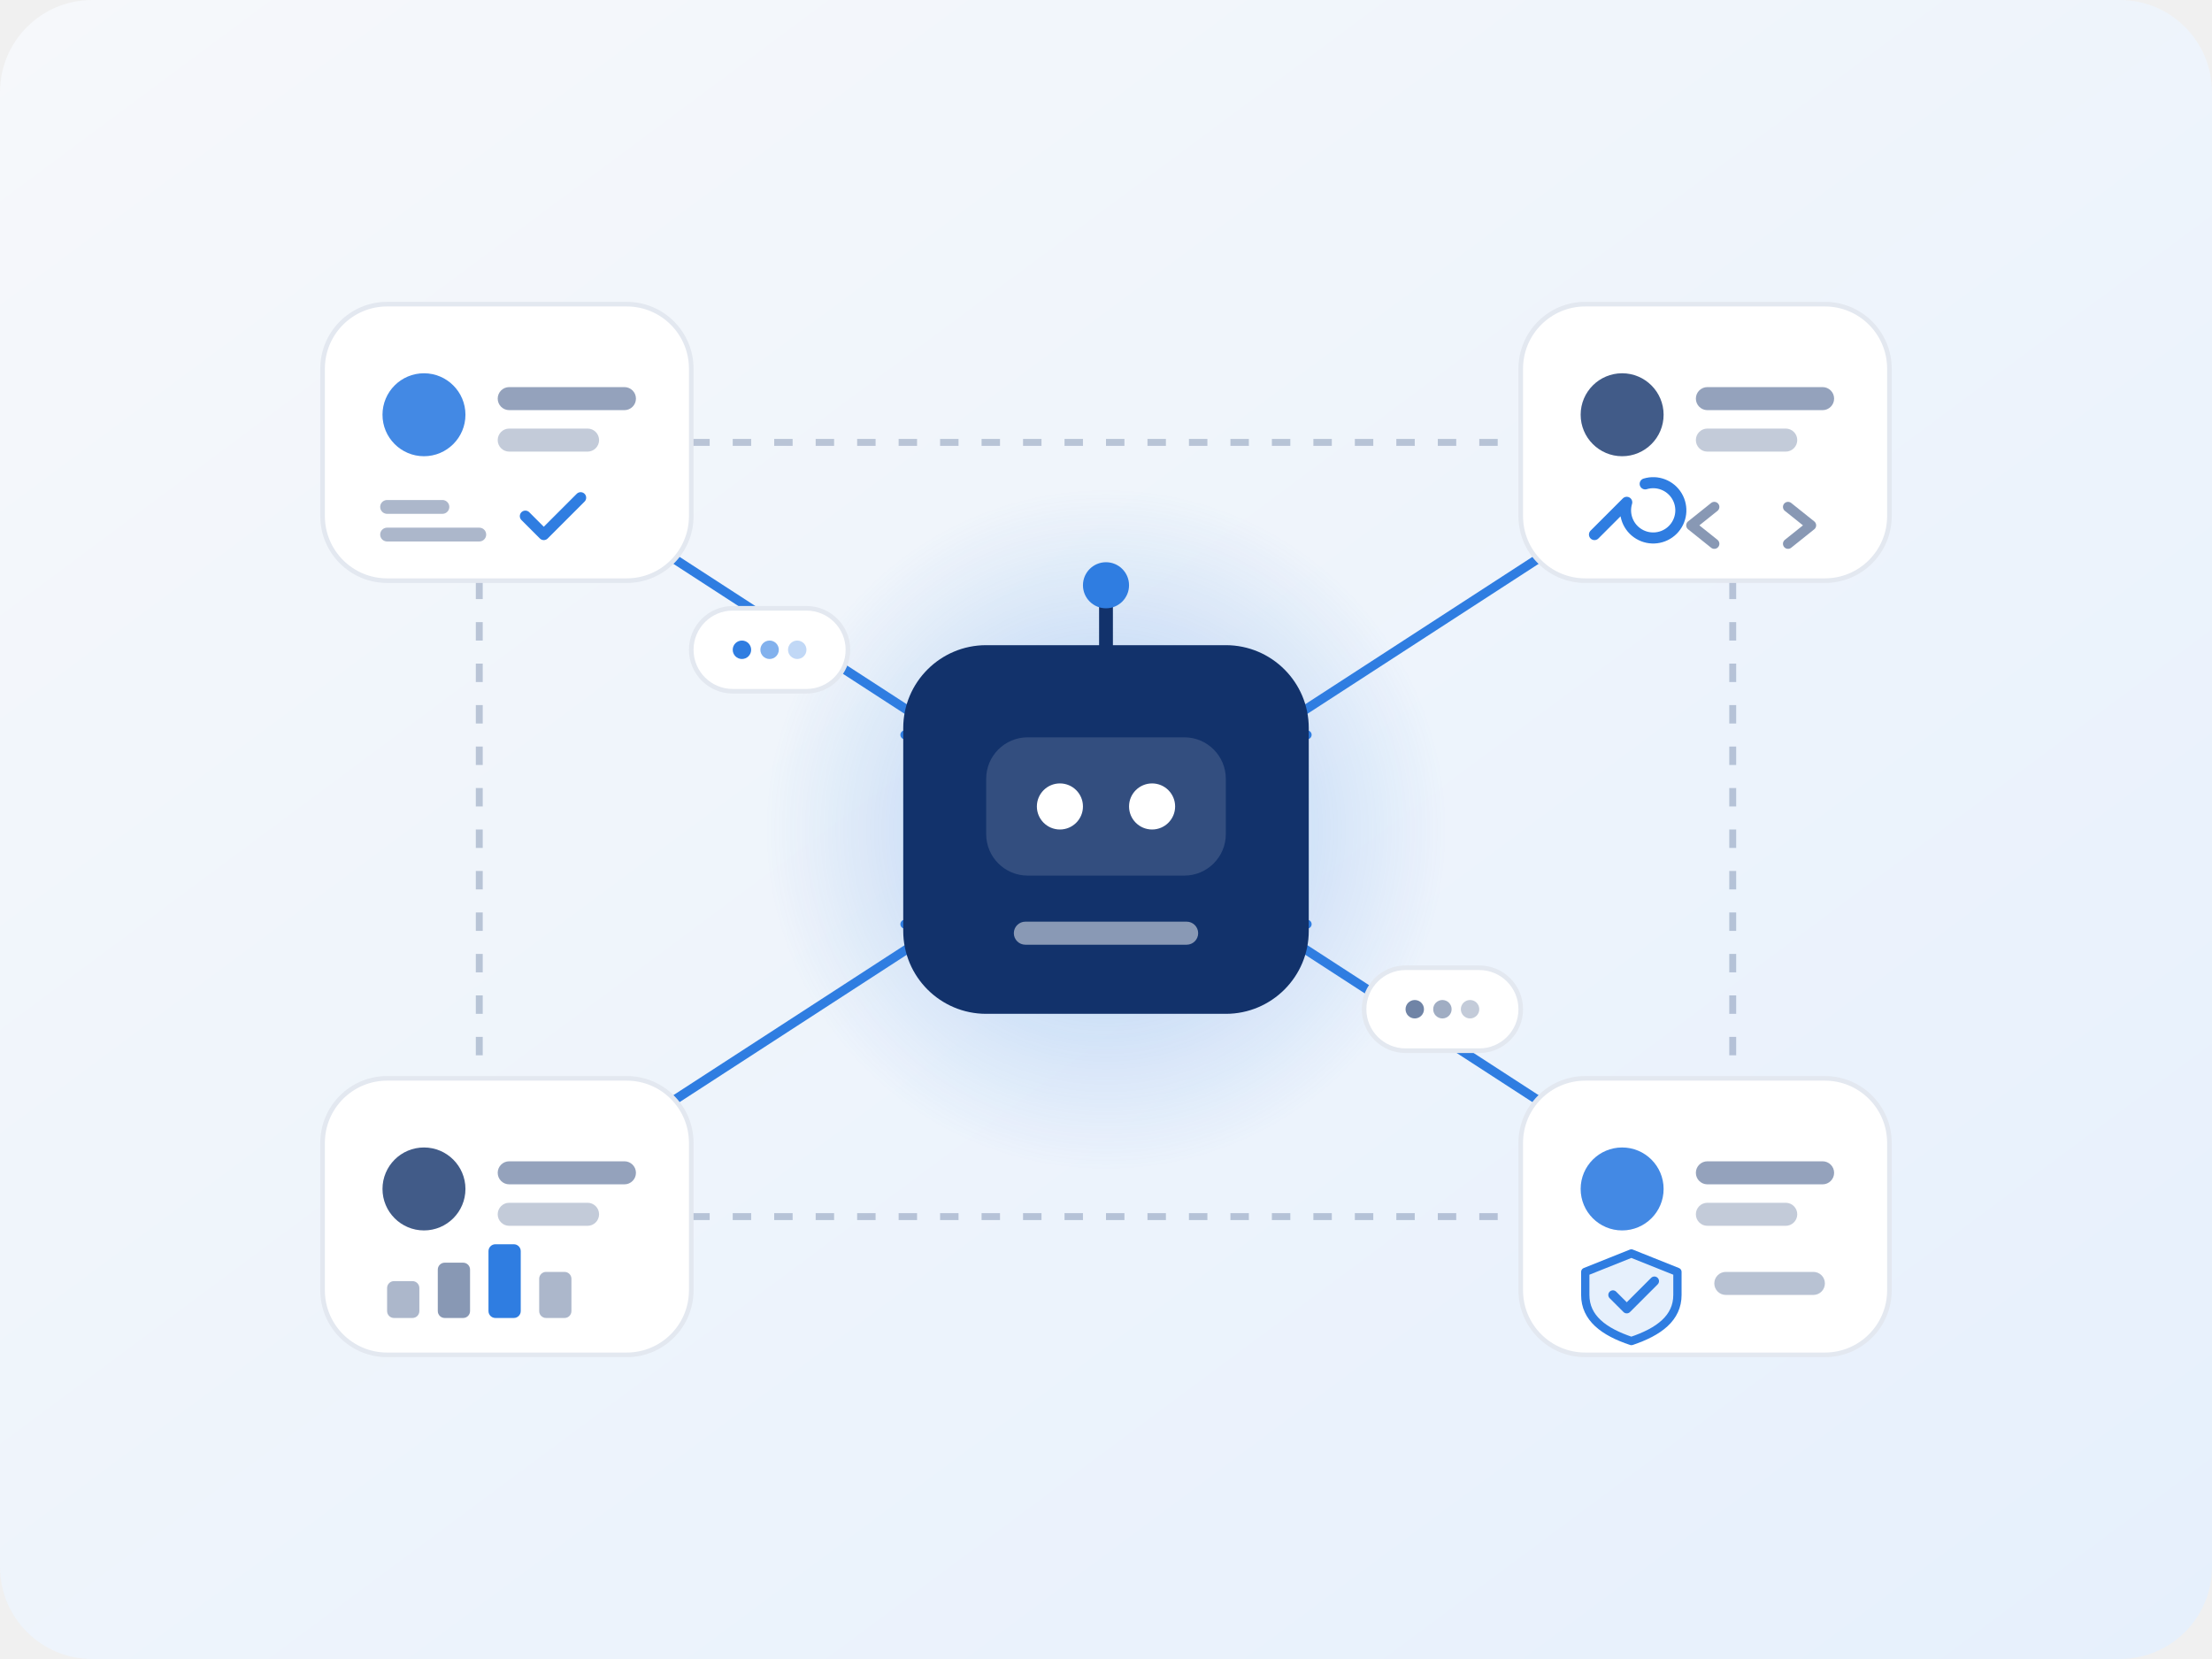
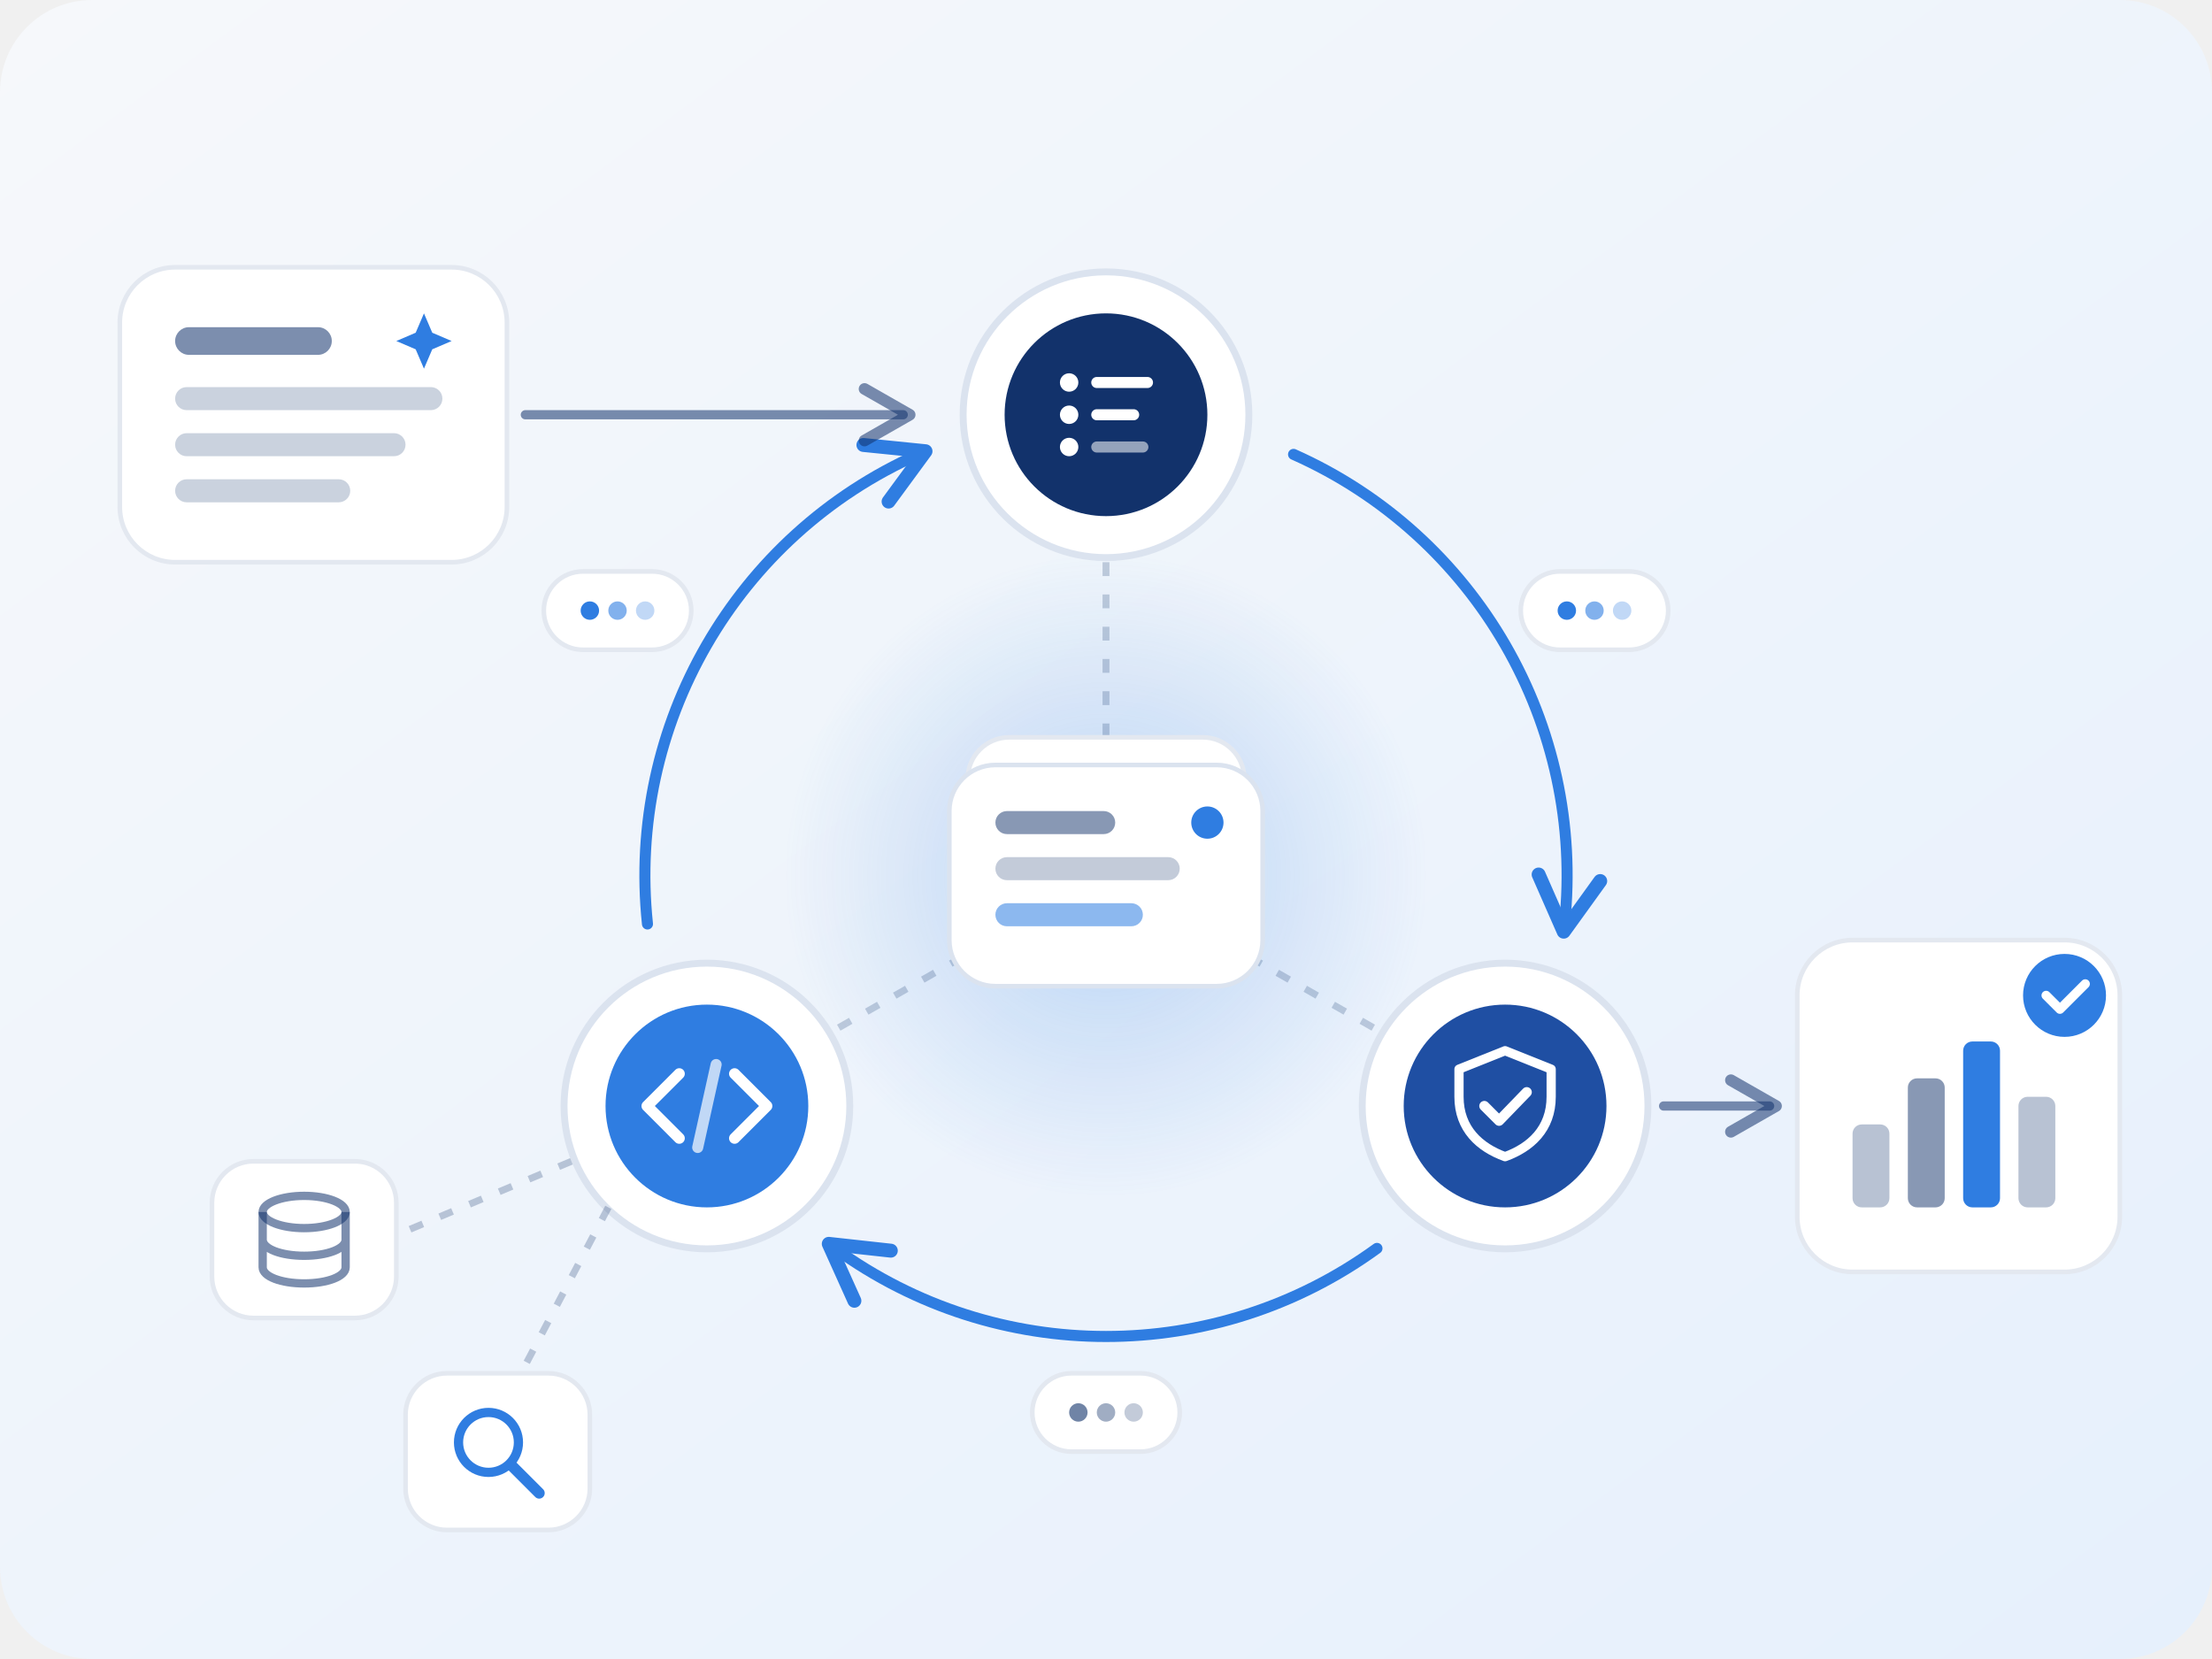
- <svg xmlns="http://www.w3.org/2000/svg" viewBox="0 0 480 360" role="img" aria-label="Multi-agent collaboration illustration">
+ <svg xmlns="http://www.w3.org/2000/svg" viewBox="0 0 480 360" role="img" aria-label="Multi-agent collaboration: planner, executor and verifier agents iterating over a shared memory">
  <defs>
    <linearGradient id="bg" x1="0" y1="0" x2="1" y2="1">
      <stop offset="0" stop-color="#f6f8fb" />
      <stop offset="1" stop-color="#e6f0fc" />
    </linearGradient>
    <radialGradient id="glow">
-       <stop offset="0" stop-color="#2f7de1" stop-opacity=".35" />
+       <stop offset="0" stop-color="#2f7de1" stop-opacity=".28" />
      <stop offset="1" stop-color="#2f7de1" stop-opacity="0" />
    </radialGradient>
-     <marker id="arr" viewBox="0 0 10 10" refX="8" refY="5" markerWidth="6" markerHeight="6" orient="auto-start-reverse">
-       <path d="M1 1l8 4-8 4" fill="none" stroke="#2f7de1" stroke-width="1.6" stroke-linecap="round" stroke-linejoin="round" />
+     <marker id="arr" viewBox="0 0 10 10" refX="7" refY="5" markerWidth="7" markerHeight="7" orient="auto">
+       <path d="M1 1l7 4-7 4" fill="none" stroke="#2f7de1" stroke-width="1.8" stroke-linecap="round" stroke-linejoin="round" />
+     </marker>
+     <marker id="arrN" viewBox="0 0 10 10" refX="7" refY="5" markerWidth="7" markerHeight="7" orient="auto">
+       <path d="M1 1l7 4-7 4" fill="none" stroke="#12326b" stroke-opacity=".55" stroke-width="1.8" stroke-linecap="round" stroke-linejoin="round" />
    </marker>
  </defs>
  <rect width="480" height="360" rx="20" fill="url(#bg)" />
-   <g stroke="#2f7de1" stroke-width="2" fill="none" stroke-linecap="round">
-     <path d="M206 160L132 112" marker-end="url(#arr)" marker-start="url(#arr)" />
-     <path d="M274 160L348 112" marker-end="url(#arr)" marker-start="url(#arr)" />
-     <path d="M206 200L132 248" marker-end="url(#arr)" marker-start="url(#arr)" />
-     <path d="M274 200L348 248" marker-end="url(#arr)" marker-start="url(#arr)" />
+   <circle cx="240" cy="190" r="70" fill="url(#glow)" />
+   <g stroke="#12326b" stroke-opacity=".22" stroke-width="1.5" stroke-dasharray="3 4">
+     <path d="M240 122V166" />
+     <path d="M182 223L210 207" />
+     <path d="M298 223L270 207" />
  </g>
-   <g stroke="#12326b" stroke-opacity=".25" stroke-width="1.5" stroke-dasharray="4 5" fill="none">
-     <path d="M150 96H330" />
-     <path d="M150 264H330" />
-     <path d="M104 126V234" />
-     <path d="M376 126V234" />
+   <g transform="translate(206 166)">
+     <rect x="4" y="-6" width="60" height="44" rx="9" fill="#fff" stroke="#e3e8f0" />
+     <rect width="68" height="48" rx="10" fill="#fff" stroke="#dbe3ef" />
+     <rect x="10" y="10" width="26" height="5" rx="2.5" fill="#12326b" fill-opacity=".5" />
+     <rect x="10" y="20" width="40" height="5" rx="2.5" fill="#12326b" fill-opacity=".25" />
+     <rect x="10" y="30" width="32" height="5" rx="2.5" fill="#2f7de1" fill-opacity=".55" />
+     <circle cx="56" cy="12.5" r="3.5" fill="#2f7de1" />
  </g>
-   <circle cx="240" cy="180" r="74" fill="url(#glow)" />
-   <rect x="196" y="140" width="88" height="80" rx="18" fill="#12326b" />
-   <rect x="214" y="160" width="52" height="30" rx="9" fill="#fff" fill-opacity=".14" />
-   <circle cx="230" cy="175" r="5" fill="#fff" />
-   <circle cx="250" cy="175" r="5" fill="#fff" />
-   <path d="M240 140v-10" stroke="#12326b" stroke-width="3" stroke-linecap="round" />
-   <circle cx="240" cy="127" r="5" fill="#2f7de1" />
-   <rect x="220" y="200" width="40" height="5" rx="2.5" fill="#fff" fill-opacity=".5" />
-   <g transform="translate(70 66)">
-     <rect width="80" height="60" rx="14" fill="#fff" stroke="#e3e8f0" />
-     <circle cx="22" cy="24" r="9" fill="#2f7de1" fill-opacity=".9" />
-     <rect x="38" y="18" width="30" height="5" rx="2.5" fill="#12326b" fill-opacity=".45" />
-     <rect x="38" y="27" width="22" height="5" rx="2.5" fill="#12326b" fill-opacity=".25" />
-     <path d="M14 44h12M14 50h20" stroke="#12326b" stroke-opacity=".35" stroke-width="3" stroke-linecap="round" />
-     <path d="M44 46l4 4 8-8" fill="none" stroke="#2f7de1" stroke-width="2.4" stroke-linecap="round" stroke-linejoin="round" />
+   <g fill="none" stroke="#2f7de1" stroke-width="2.4" stroke-linecap="round">
+     <path d="M280.7 98.6A100 100 0 0 1 339.5 200.5" marker-end="url(#arr)" />
+     <path d="M298.8 270.9A100 100 0 0 1 181.2 270.9" marker-end="url(#arr)" />
+     <path d="M140.5 200.5A100 100 0 0 1 199.3 98.6" marker-end="url(#arr)" />
  </g>
-   <g transform="translate(330 66)">
-     <rect width="80" height="60" rx="14" fill="#fff" stroke="#e3e8f0" />
-     <circle cx="22" cy="24" r="9" fill="#12326b" fill-opacity=".8" />
-     <rect x="38" y="18" width="30" height="5" rx="2.5" fill="#12326b" fill-opacity=".45" />
-     <rect x="38" y="27" width="22" height="5" rx="2.5" fill="#12326b" fill-opacity=".25" />
-     <path d="M16 50l7-7m0 0a6 6 0 1 0 4-4" fill="none" stroke="#2f7de1" stroke-width="2.4" stroke-linecap="round" />
-     <path d="M42 44l-5 4 5 4M58 44l5 4-5 4" fill="none" stroke="#12326b" stroke-opacity=".5" stroke-width="2.2" stroke-linecap="round" stroke-linejoin="round" />
+   <g transform="translate(330 124)">
+     <rect width="32" height="17" rx="8.5" fill="#fff" stroke="#e3e8f0" />
+     <circle cx="10" cy="8.5" r="2" fill="#2f7de1" />
+     <circle cx="16" cy="8.5" r="2" fill="#2f7de1" fill-opacity=".6" />
+     <circle cx="22" cy="8.5" r="2" fill="#2f7de1" fill-opacity=".3" />
  </g>
-   <g transform="translate(70 234)">
-     <rect width="80" height="60" rx="14" fill="#fff" stroke="#e3e8f0" />
-     <circle cx="22" cy="24" r="9" fill="#12326b" fill-opacity=".8" />
-     <rect x="38" y="18" width="30" height="5" rx="2.5" fill="#12326b" fill-opacity=".45" />
-     <rect x="38" y="27" width="22" height="5" rx="2.5" fill="#12326b" fill-opacity=".25" />
-     <rect x="14" y="44" width="7" height="8" rx="1.5" fill="#12326b" fill-opacity=".35" />
-     <rect x="25" y="40" width="7" height="12" rx="1.5" fill="#12326b" fill-opacity=".5" />
-     <rect x="36" y="36" width="7" height="16" rx="1.5" fill="#2f7de1" />
-     <rect x="47" y="42" width="7" height="10" rx="1.5" fill="#12326b" fill-opacity=".35" />
+   <g transform="translate(224 298)">
+     <rect width="32" height="17" rx="8.5" fill="#fff" stroke="#e3e8f0" />
+     <circle cx="10" cy="8.5" r="2" fill="#12326b" fill-opacity=".6" />
+     <circle cx="16" cy="8.5" r="2" fill="#12326b" fill-opacity=".4" />
+     <circle cx="22" cy="8.5" r="2" fill="#12326b" fill-opacity=".25" />
  </g>
-   <g transform="translate(330 234)">
-     <rect width="80" height="60" rx="14" fill="#fff" stroke="#e3e8f0" />
-     <circle cx="22" cy="24" r="9" fill="#2f7de1" fill-opacity=".9" />
-     <rect x="38" y="18" width="30" height="5" rx="2.5" fill="#12326b" fill-opacity=".45" />
-     <rect x="38" y="27" width="22" height="5" rx="2.5" fill="#12326b" fill-opacity=".25" />
-     <path d="M24 38l10 4v5c0 5-4 8-10 10-6-2-10-5-10-10v-5z" fill="#e6f0fc" stroke="#2f7de1" stroke-width="1.8" stroke-linejoin="round" />
-     <path d="M20 47l3 3 6-6" fill="none" stroke="#2f7de1" stroke-width="2" stroke-linecap="round" stroke-linejoin="round" />
-     <rect x="42" y="42" width="24" height="5" rx="2.5" fill="#12326b" fill-opacity=".3" />
+   <g transform="translate(118 124)">
+     <rect width="32" height="17" rx="8.5" fill="#fff" stroke="#e3e8f0" />
+     <circle cx="10" cy="8.5" r="2" fill="#2f7de1" />
+     <circle cx="16" cy="8.5" r="2" fill="#2f7de1" fill-opacity=".6" />
+     <circle cx="22" cy="8.5" r="2" fill="#2f7de1" fill-opacity=".3" />
  </g>
-   <g transform="translate(150 132)">
-     <rect width="34" height="18" rx="9" fill="#fff" stroke="#e3e8f0" />
-     <circle cx="11" cy="9" r="2" fill="#2f7de1" />
-     <circle cx="17" cy="9" r="2" fill="#2f7de1" fill-opacity=".6" />
-     <circle cx="23" cy="9" r="2" fill="#2f7de1" fill-opacity=".3" />
+   <g transform="translate(240 90)">
+     <circle r="31" fill="#fff" stroke="#dbe3ef" stroke-width="1.5" />
+     <circle r="22" fill="#12326b" />
+     <g fill="#fff">
+       <circle cx="-8" cy="-7" r="2" />
+       <circle cx="-8" cy="0" r="2" />
+       <circle cx="-8" cy="7" r="2" />
+     </g>
+     <g stroke="#fff" stroke-width="2.4" stroke-linecap="round">
+       <path d="M-2 -7h11" />
+       <path d="M-2 0h8" />
+       <path d="M-2 7h10" stroke-opacity=".55" />
+     </g>
  </g>
-   <g transform="translate(296 210)">
-     <rect width="34" height="18" rx="9" fill="#fff" stroke="#e3e8f0" />
-     <circle cx="11" cy="9" r="2" fill="#12326b" fill-opacity=".6" />
-     <circle cx="17" cy="9" r="2" fill="#12326b" fill-opacity=".4" />
-     <circle cx="23" cy="9" r="2" fill="#12326b" fill-opacity=".25" />
+   <g transform="translate(153.4 240)">
+     <circle r="31" fill="#fff" stroke="#dbe3ef" stroke-width="1.5" />
+     <circle r="22" fill="#2f7de1" />
+     <g fill="none" stroke="#fff" stroke-width="2.4" stroke-linecap="round" stroke-linejoin="round">
+       <path d="M-6 -7l-7 7 7 7" />
+       <path d="M6 -7l7 7-7 7" />
+       <path d="M2 -9l-4 18" stroke-opacity=".7" />
+     </g>
+   </g>
+   <g transform="translate(326.6 240)">
+     <circle r="31" fill="#fff" stroke="#dbe3ef" stroke-width="1.5" />
+     <circle r="22" fill="#1f4fa3" />
+     <path d="M0 -12l10 4v6c0 7-4.5 11-10 13-5.5-2-10-6-10-13v-6z" fill="none" stroke="#fff" stroke-width="2" stroke-linejoin="round" />
+     <path d="M-4.5 0l3.2 3.2 6-6.2" fill="none" stroke="#fff" stroke-width="2.2" stroke-linecap="round" stroke-linejoin="round" />
+   </g>
+   <g stroke="#12326b" stroke-opacity=".25" stroke-width="1.5" stroke-dasharray="3 4" fill="none">
+     <path d="M124 252L86 268" />
+     <path d="M132 262L112 300" />
+   </g>
+   <g transform="translate(46 252)">
+     <rect width="40" height="34" rx="9" fill="#fff" stroke="#e3e8f0" />
+     <ellipse cx="20" cy="11" rx="9" ry="3.5" fill="none" stroke="#12326b" stroke-opacity=".55" stroke-width="1.8" />
+     <path d="M11 11v12c0 2 4 3.5 9 3.5s9-1.5 9-3.5V11M11 17c0 2 4 3.5 9 3.5s9-1.5 9-3.5" fill="none" stroke="#12326b" stroke-opacity=".55" stroke-width="1.8" />
+   </g>
+   <g transform="translate(88 298)">
+     <rect width="40" height="34" rx="9" fill="#fff" stroke="#e3e8f0" />
+     <circle cx="18" cy="15" r="6.5" fill="none" stroke="#2f7de1" stroke-width="2" />
+     <path d="M23 20l6 6" stroke="#2f7de1" stroke-width="2.4" stroke-linecap="round" />
+   </g>
+   <g transform="translate(26 58)">
+     <rect width="84" height="64" rx="12" fill="#fff" stroke="#e3e8f0" />
+     <rect x="12" y="13" width="34" height="6" rx="3" fill="#12326b" fill-opacity=".55" />
+     <rect x="12" y="26" width="58" height="5" rx="2.5" fill="#12326b" fill-opacity=".22" />
+     <rect x="12" y="36" width="50" height="5" rx="2.5" fill="#12326b" fill-opacity=".22" />
+     <rect x="12" y="46" width="38" height="5" rx="2.5" fill="#12326b" fill-opacity=".22" />
+     <path d="M66 10l1.8 4.2 4.2 1.8-4.2 1.8-1.8 4.2-1.8-4.2-4.2-1.8 4.2-1.8z" fill="#2f7de1" />
+   </g>
+   <path d="M114 90H196" fill="none" stroke="#12326b" stroke-opacity=".55" stroke-width="2" stroke-linecap="round" marker-end="url(#arrN)" />
+   <path d="M361 240H384" fill="none" stroke="#12326b" stroke-opacity=".55" stroke-width="2" stroke-linecap="round" marker-end="url(#arrN)" />
+   <g transform="translate(390 204)">
+     <rect width="70" height="72" rx="12" fill="#fff" stroke="#e3e8f0" />
+     <rect x="12" y="40" width="8" height="18" rx="2" fill="#12326b" fill-opacity=".3" />
+     <rect x="24" y="30" width="8" height="28" rx="2" fill="#12326b" fill-opacity=".5" />
+     <rect x="36" y="22" width="8" height="36" rx="2" fill="#2f7de1" />
+     <rect x="48" y="34" width="8" height="24" rx="2" fill="#12326b" fill-opacity=".3" />
+     <circle cx="58" cy="12" r="9" fill="#2f7de1" />
+     <path d="M54 12l3 3 5.5-5.5" fill="none" stroke="#fff" stroke-width="2" stroke-linecap="round" stroke-linejoin="round" />
  </g>
</svg>
